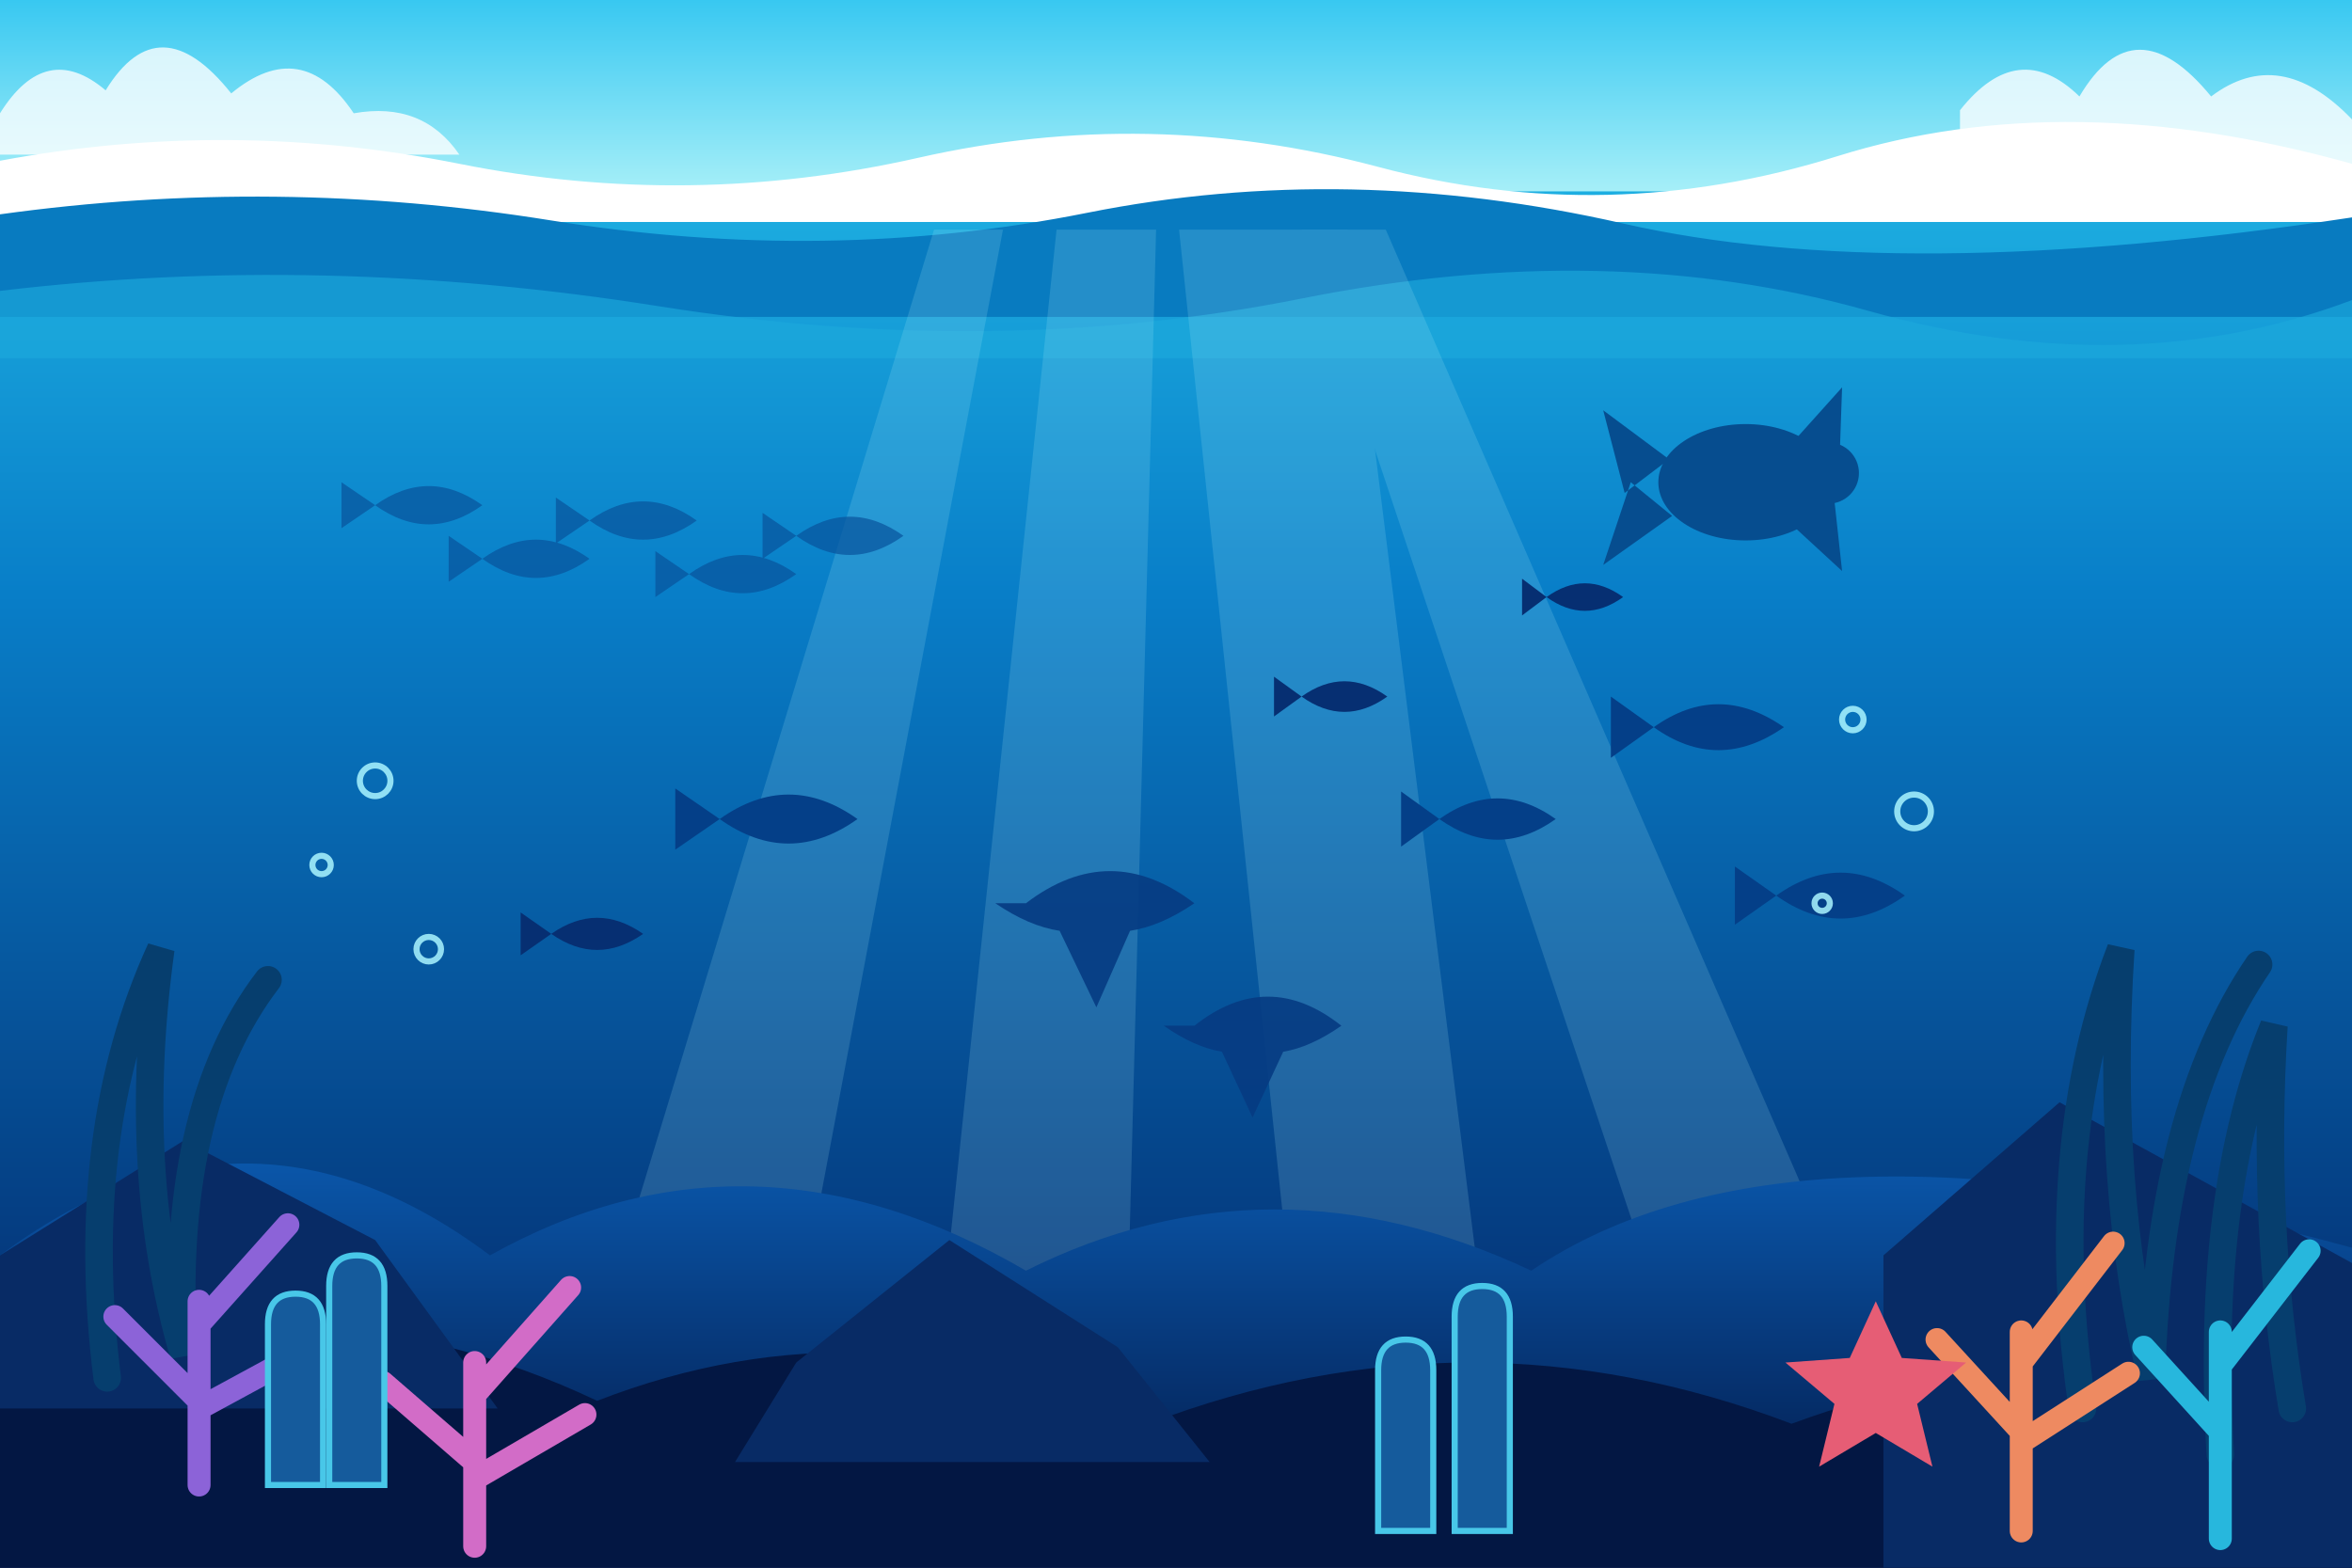
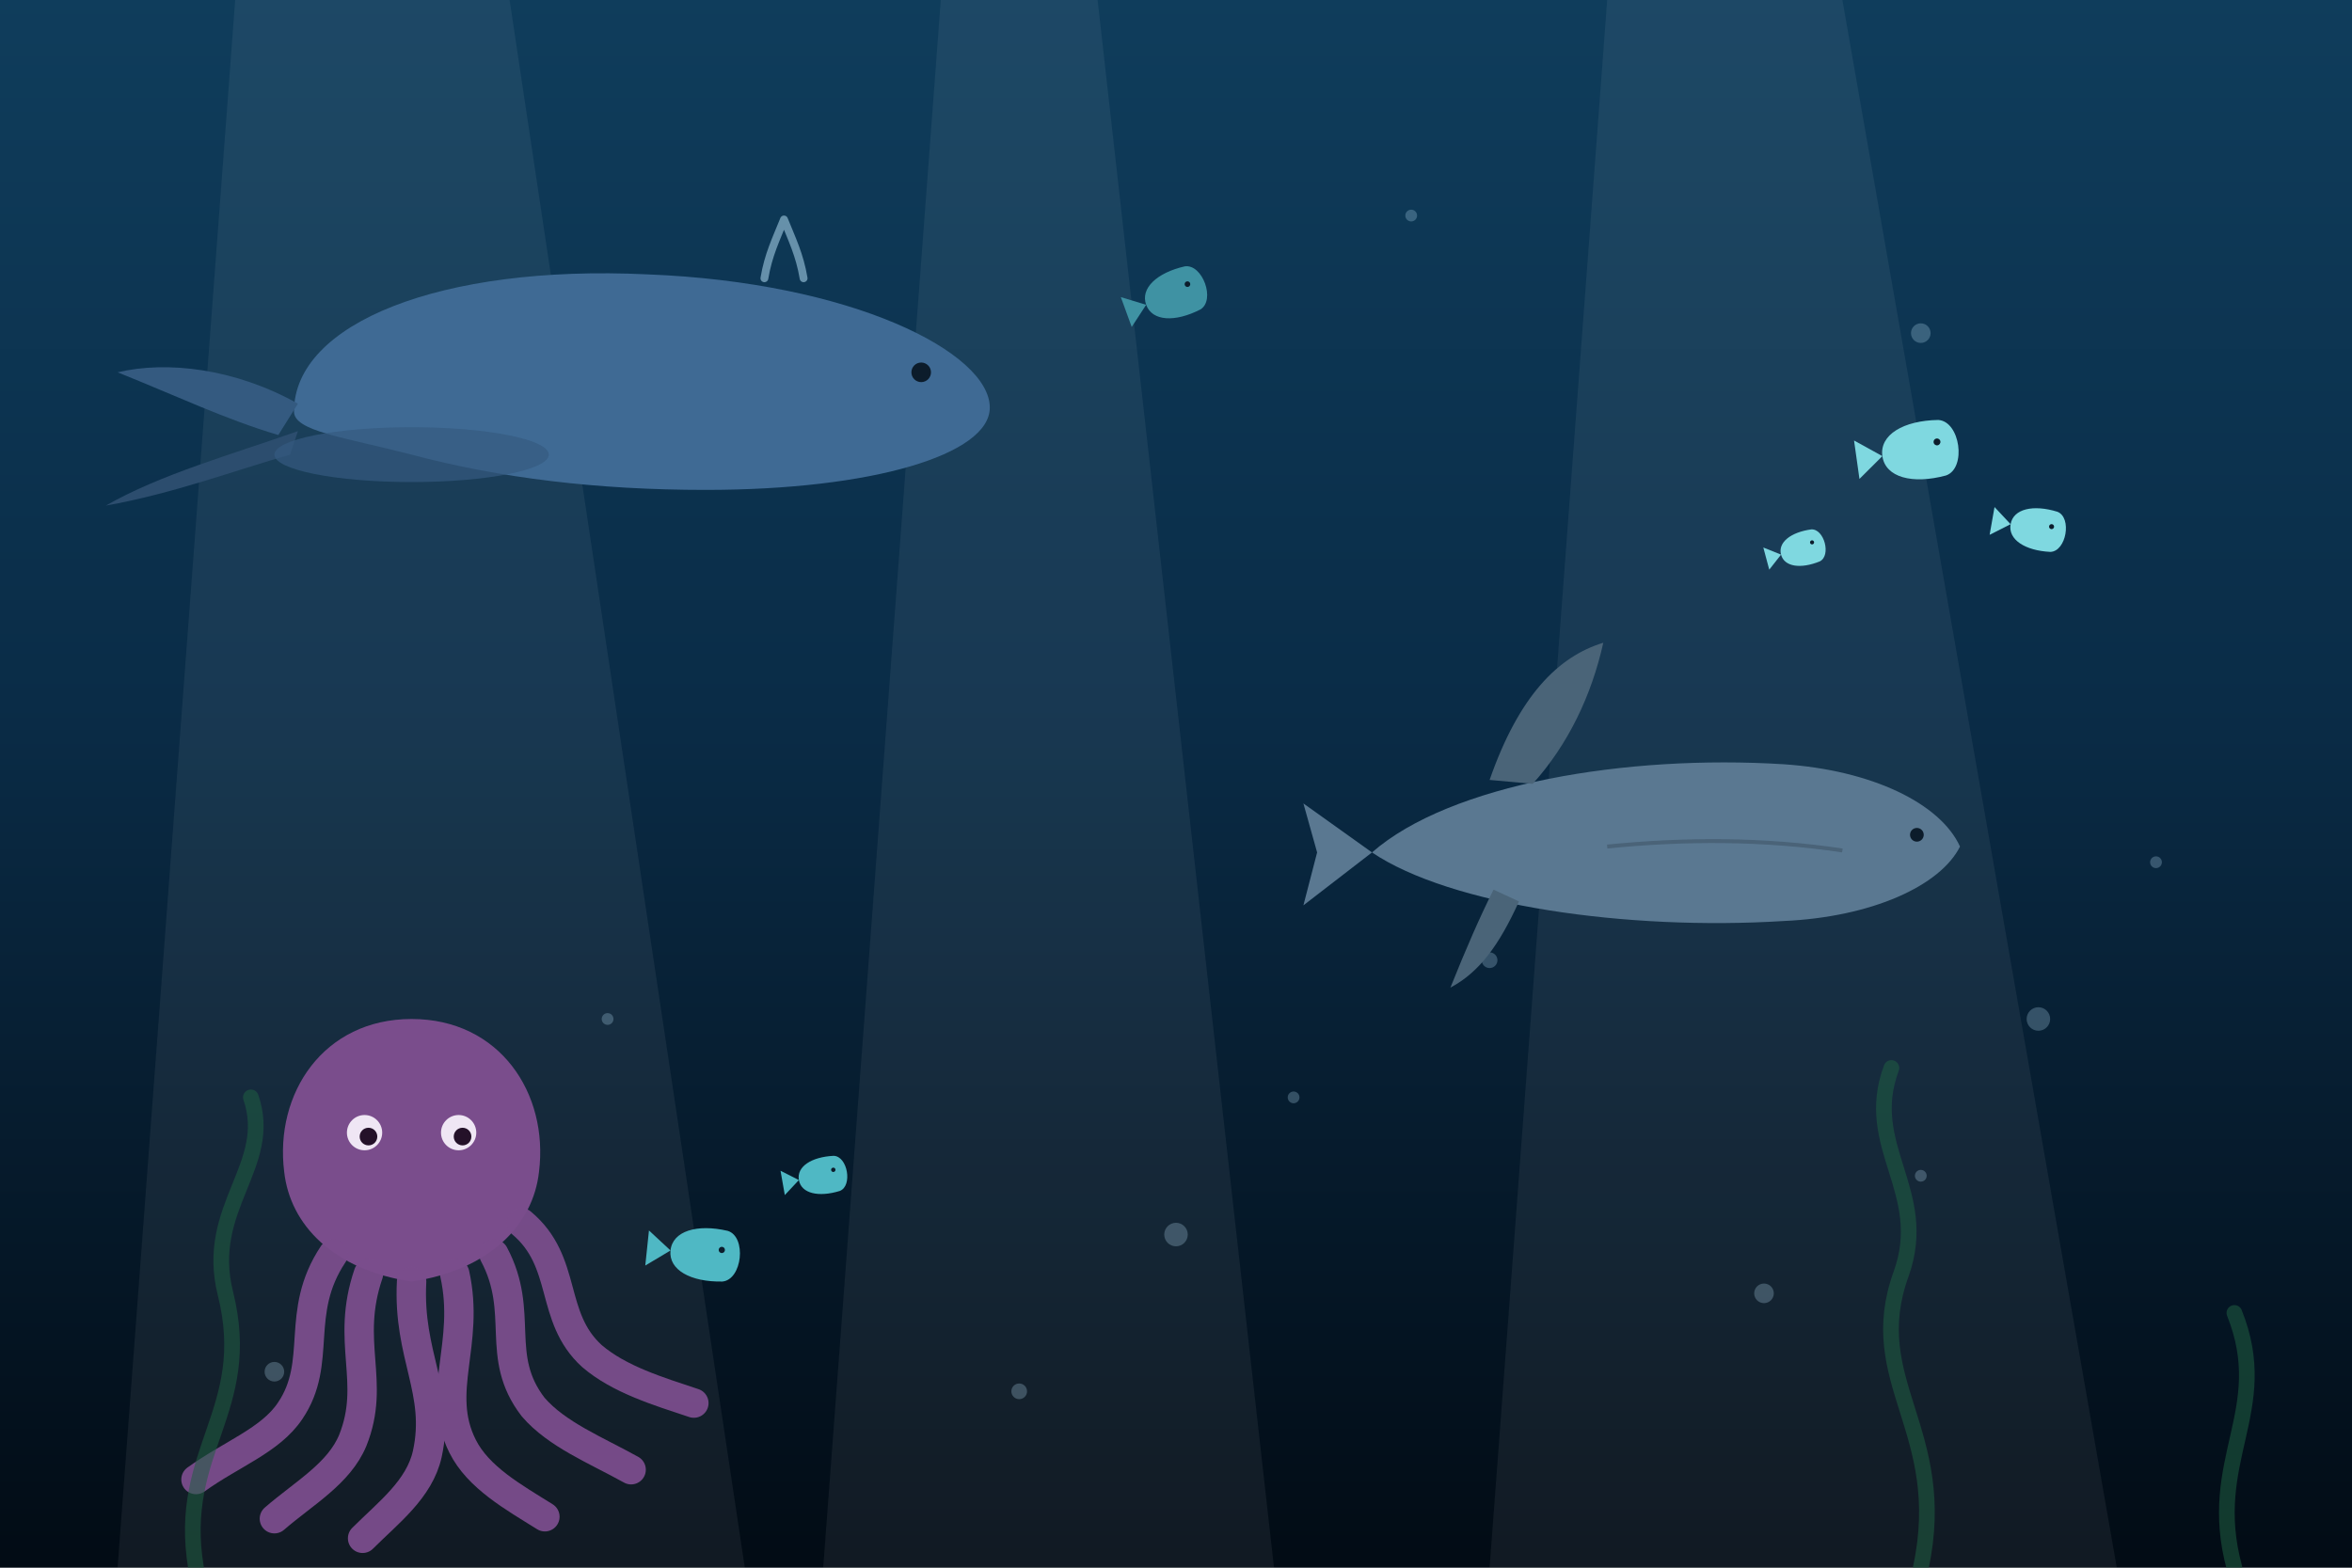
- <svg xmlns="http://www.w3.org/2000/svg" viewBox="0 0 1536 1024">
+ <svg xmlns="http://www.w3.org/2000/svg" viewBox="0 0 1200 800" preserveAspectRatio="xMidYMid slice">
  <defs>
-     <linearGradient id="water" x2="0" y2="1">
-       <stop stop-color="#28c6ed" />
-       <stop offset=".38" stop-color="#087ec8" />
-       <stop offset="1" stop-color="#031a5c" />
-     </linearGradient>
-     <linearGradient id="sky" x2="0" y2="1">
-       <stop stop-color="#38c8f1" />
-       <stop offset="1" stop-color="#a6eff8" />
-     </linearGradient>
-     <linearGradient id="deep" x2="0" y2="1">
-       <stop stop-color="#0a56a9" />
-       <stop offset="1" stop-color="#02133f" />
+     <linearGradient id="oceanDeep" x1="0" y1="0" x2="0" y2="1">
+       <stop offset="0%" stop-color="#0f3d5c" />
+       <stop offset="45%" stop-color="#0a2c47" />
+       <stop offset="100%" stop-color="#020b14" />
    </linearGradient>
  </defs>
-   <rect width="1536" height="1024" fill="url(#water)" />
-   <rect width="1536" height="125" fill="url(#sky)" />
-   <g fill="#fff" opacity=".78">
-     <path d="M0 74q30-48 69-15q35-57 82 2q46-38 80 13q45-8 69 27H0z" />
-     <path d="M1280 72q38-48 78-9q36-61 86 0q45-34 92 15v48h-256z" />
+   <rect x="0" y="0" width="1200" height="800" fill="url(#oceanDeep)" />
+   <g fill="#ffffff" opacity="0.06">
+     <polygon points="120,0 260,0 380,800 60,800" />
+     <polygon points="480,0 560,0 650,800 420,800" />
+     <polygon points="820,0 940,0 1080,800 760,800" />
  </g>
-   <path d="M0 105q150-28 300 2t300-4t300 6t300-7t336 5v38H0z" fill="#fff" />
-   <path d="M0 140q180-25 360 4t350-5t350 7t476-4v65H0z" fill="#087bc0" />
-   <path d="M0 190q210-25 430 10t420-5t370 8t316-7v38H0z" fill="#1ba9dc" opacity=".65" />
-   <g fill="#b7f5fa" opacity=".16">
-     <path d="M610 150l-210 690h125l130-690z" />
-     <path d="M690 150l-80 760h125l20-760z" />
-     <path d="M770 150l80 760h125l-95-760z" />
-     <path d="M850 150l230 690h125l-300-690z" />
+   <g fill="#bfe9ff" opacity="0.25">
+     <circle cx="140" cy="700" r="5" />
+     <circle cx="190" cy="640" r="3" />
+     <circle cx="230" cy="580" r="6" />
+     <circle cx="310" cy="520" r="3" />
+     <circle cx="520" cy="710" r="4" />
+     <circle cx="600" cy="630" r="6" />
+     <circle cx="660" cy="560" r="3" />
+     <circle cx="760" cy="490" r="4" />
+     <circle cx="900" cy="660" r="5" />
+     <circle cx="980" cy="600" r="3" />
+     <circle cx="1040" cy="520" r="6" />
+     <circle cx="1100" cy="440" r="3" />
+     <circle cx="360" cy="150" r="4" />
+     <circle cx="720" cy="110" r="3" />
+     <circle cx="980" cy="170" r="5" />
  </g>
-   <g fill="#07529b" opacity=".7">
-     <path d="M245 330q35-25 70 0q-35 25-70 0l-22-15v30z" />
-     <path d="M315 365q35-25 70 0q-35 25-70 0l-22-15v30z" />
-     <path d="M385 340q35-25 70 0q-35 25-70 0l-22-15v30z" />
-     <path d="M450 375q35-25 70 0q-35 25-70 0l-22-15v30z" />
-     <path d="M520 350q35-25 70 0q-35 25-70 0l-22-15v30z" />
+   <g transform="translate(60,120)">
+     <path d="M90,90 C90,45 165,15 270,20 C375,24 445,60 445,88 C445,112 385,130 300,130 C245,130 195,124 150,112 C115,103 90,100 90,90 Z" fill="#3f6a94" />
+     <path d="M92,86 C60,68 25,64 0,70 C30,82 55,94 82,102 Z" fill="#345a80" />
+     <path d="M92,100 C58,112 22,122 -6,138 C28,132 60,120 88,112 Z" fill="#2c4d6e" />
+     <ellipse cx="150" cy="112" rx="70" ry="14" fill="#345a80" opacity="0.7" />
+     <circle cx="410" cy="70" r="5" fill="#0c1c2b" />
+     <path d="M330,22 C332,10 336,2 340,-8 M340,-8 C344,2 348,10 350,22" stroke="#bfe9ff" stroke-width="4" fill="none" opacity="0.5" stroke-linecap="round" />
  </g>
-   <g fill="#064d8f">
-     <ellipse cx="1140" cy="315" rx="57" ry="38" />
-     <circle cx="1194" cy="309" r="20" />
-     <path d="M1090 300l-43-32 14 54zM1092 337l-45 32 18-54zM1168 292l35-39-2 57zM1165 338l38 35-6-55z" />
+   <g transform="translate(700,380)">
+     <path d="M0,55 C40,20 130,5 210,10 C255,13 290,30 300,52 C290,72 255,88 210,90 C130,95 40,82 0,55 Z" fill="#5a7891" />
+     <path d="M60,18 C75,-25 95,-45 118,-52 C112,-25 100,0 82,20 Z" fill="#4a6478" />
+     <path d="M75,80 C65,102 55,116 40,124 C48,104 55,88 62,74 Z" fill="#4a6478" />
+     <path d="M0,55 L-35,30 L-28,55 L-35,82 Z" fill="#5a7891" />
+     <circle cx="278" cy="46" r="3.5" fill="#0c1c2b" />
+     <path d="M120,52 C160,48 200,48 240,54" stroke="#3f5568" stroke-width="2" fill="none" opacity="0.6" />
  </g>
-   <g fill="#043f88">
-     <path d="M1080 475q42-30 85 0q-43 30-85 0l-28-20v40z" />
-     <path d="M940 535q38-27 76 0q-38 27-76 0l-25-18v36z" />
-     <path d="M1160 585q42-30 84 0q-42 30-84 0l-27-19v38z" />
-     <path d="M470 535q45-32 90 0q-45 32-90 0l-29-20v40z" />
+   <g transform="translate(140,520)">
+     <path d="M70,0 C25,0 0,38 5,78 C8,105 30,128 70,134 C110,128 132,105 135,78 C140,38 115,0 70,0 Z" fill="#7a4d8c" />
+     <circle cx="46" cy="58" r="9" fill="#efe6f4" />
+     <circle cx="48" cy="60" r="4.5" fill="#241129" />
+     <circle cx="94" cy="58" r="9" fill="#efe6f4" />
+     <circle cx="96" cy="60" r="4.5" fill="#241129" />
+     <g stroke="#7a4d8c" stroke-width="15" fill="none" stroke-linecap="round" opacity="0.95">
+       <path d="M30,120 C10,150 25,175 8,200 C-2,215 -22,222 -40,235" />
+       <path d="M48,130 C36,165 52,185 40,215 C33,232 15,242 0,255" />
+       <path d="M70,134 C68,172 85,190 78,222 C74,240 58,252 45,265" />
+       <path d="M92,130 C100,166 82,190 96,218 C104,234 122,244 138,254" />
+       <path d="M112,120 C128,150 112,172 132,198 C144,212 164,220 182,230" />
+       <path d="M126,104 C150,124 140,152 162,172 C176,184 196,190 214,196" />
+     </g>
  </g>
-   <g fill="#063b82" opacity=".9">
-     <path d="M670 590q55-42 110 0q-22 15-42 18l-22 50l-24-50q-20-3-42-18z" />
-     <path d="M780 670q48-38 96 0q-20 14-38 17l-20 43l-20-43q-18-3-38-17z" />
+   <g fill="#7fd8e0">
+     <g transform="translate(980,230) scale(1.1) rotate(-8)">
+       <path d="M-18,0 C-18,-10 -6,-15 10,-13 C20,-11 20,11 10,13 C-6,15 -18,10 -18,0 Z" />
+       <path d="M-18,0 L-30,-9 L-30,9 Z" />
+       <circle cx="8" cy="-3" r="1.6" fill="#0c1c2b" />
+     </g>
+     <g transform="translate(1040,270) scale(0.8) rotate(10)">
+       <path d="M-18,0 C-18,-10 -6,-15 10,-13 C20,-11 20,11 10,13 C-6,15 -18,10 -18,0 Z" />
+       <path d="M-18,0 L-30,-9 L-30,9 Z" />
+       <circle cx="8" cy="-3" r="1.6" fill="#0c1c2b" />
+     </g>
+     <g transform="translate(920,280) scale(0.65) rotate(-15)">
+       <path d="M-18,0 C-18,-10 -6,-15 10,-13 C20,-11 20,11 10,13 C-6,15 -18,10 -18,0 Z" />
+       <path d="M-18,0 L-30,-9 L-30,9 Z" />
+       <circle cx="8" cy="-3" r="1.6" fill="#0c1c2b" />
+     </g>
  </g>
-   <path d="M0 820q160-120 320 0q170-95 350 10q160-80 330 0q170-115 536-15v209H0z" fill="url(#deep)" />
-   <path d="M0 900q200-75 390 15q180-70 360 15q210-80 420 0q190-70 366-12v106H0z" fill="#031743" />
-   <g fill="#082b65">
-     <path d="M0 820l120-75 125 65 80 110H0z" />
-     <path d="M1230 820l115-100 191 105v199h-306z" />
-     <path d="M520 890l100-80 110 70 60 75H480z" />
+   <g fill="#4fb8c4">
+     <g transform="translate(360,640) scale(1) rotate(6)">
+       <path d="M-18,0 C-18,-10 -6,-15 10,-13 C20,-11 20,11 10,13 C-6,15 -18,10 -18,0 Z" />
+       <path d="M-18,0 L-30,-9 L-30,9 Z" />
+       <circle cx="8" cy="-3" r="1.6" fill="#0c1c2b" />
+     </g>
+     <g transform="translate(420,600) scale(0.7) rotate(-10)">
+       <path d="M-18,0 C-18,-10 -6,-15 10,-13 C20,-11 20,11 10,13 C-6,15 -18,10 -18,0 Z" />
+       <path d="M-18,0 L-30,-9 L-30,9 Z" />
+       <circle cx="8" cy="-3" r="1.6" fill="#0c1c2b" />
+     </g>
  </g>
-   <g fill="none" stroke="#063e6e" stroke-width="18" stroke-linecap="round">
-     <path d="M70 900q-20-160 35-280q-20 145 15 265q-10-160 55-245" />
-     <path d="M1360 920q-25-170 25-300q-10 155 20 280q5-175 70-270" />
-     <path d="M1450 950q-10-170 35-280q-8 130 12 250" />
+   <g fill="#3f92a3">
+     <g transform="translate(600,150) scale(0.9) rotate(-20)">
+       <path d="M-18,0 C-18,-10 -6,-15 10,-13 C20,-11 20,11 10,13 C-6,15 -18,10 -18,0 Z" />
+       <path d="M-18,0 L-30,-9 L-30,9 Z" />
+       <circle cx="8" cy="-3" r="1.6" fill="#0c1c2b" />
+     </g>
  </g>
-   <g fill="none" stroke-linecap="round" stroke-width="15">
-     <path d="M130 970v-120m0 65l-55-55m55 5l58-65m-58 120l70-38" stroke="#8c63d8" />
-     <path d="M310 1010v-120m0 65l-60-52m60 8l62-70m-62 125l72-42" stroke="#d26cc7" />
-     <path d="M1320 1000v-130m0 65l-55-60m55 15l60-78m-60 130l70-45" stroke="#ee8a61" />
-     <path d="M1450 1005v-135m0 65l-50-55m50 12l58-75" stroke="#27b7dd" />
-   </g>
-   <g fill="#155b9c" stroke="#48c7e8" stroke-width="4">
-     <path d="M175 970v-105q0-20 18-20t18 20v105z" />
-     <path d="M215 970v-130q0-20 18-20t18 20v130z" />
-     <path d="M900 1000v-105q0-20 18-20t18 20v105z" />
-     <path d="M950 1000v-140q0-20 18-20t18 20v140z" />
-   </g>
-   <path d="M1225 850l17 37 42 3-32 27 10 41-37-22-37 22 10-41-32-27 42-3z" fill="#e65d75" />
-   <g fill="none" stroke="#a9f5ff" stroke-width="4" opacity=".85">
-     <circle cx="245" cy="510" r="10" />
-     <circle cx="210" cy="565" r="6" />
-     <circle cx="280" cy="620" r="8" />
-     <circle cx="1210" cy="470" r="7" />
-     <circle cx="1250" cy="530" r="11" />
-     <circle cx="1190" cy="590" r="5" />
-   </g>
-   <g fill="#062f72">
-     <path d="M850 455q28-20 56 0q-28 20-56 0l-18-13v26z" />
-     <path d="M1010 390q25-18 50 0q-25 18-50 0l-16-12v24z" />
-     <path d="M360 610q30-21 60 0q-30 21-60 0l-20-14v28z" />
+   <g stroke="#1f5e42" stroke-width="8" fill="none" stroke-linecap="round" opacity="0.55">
+     <path d="M100,800 C90,740 130,720 115,660 C104,616 140,595 128,560" />
+     <path d="M980,800 C995,730 950,705 970,650 C985,608 950,585 965,545" />
+     <path d="M1140,800 C1125,745 1160,720 1140,670" />
  </g>
</svg>
